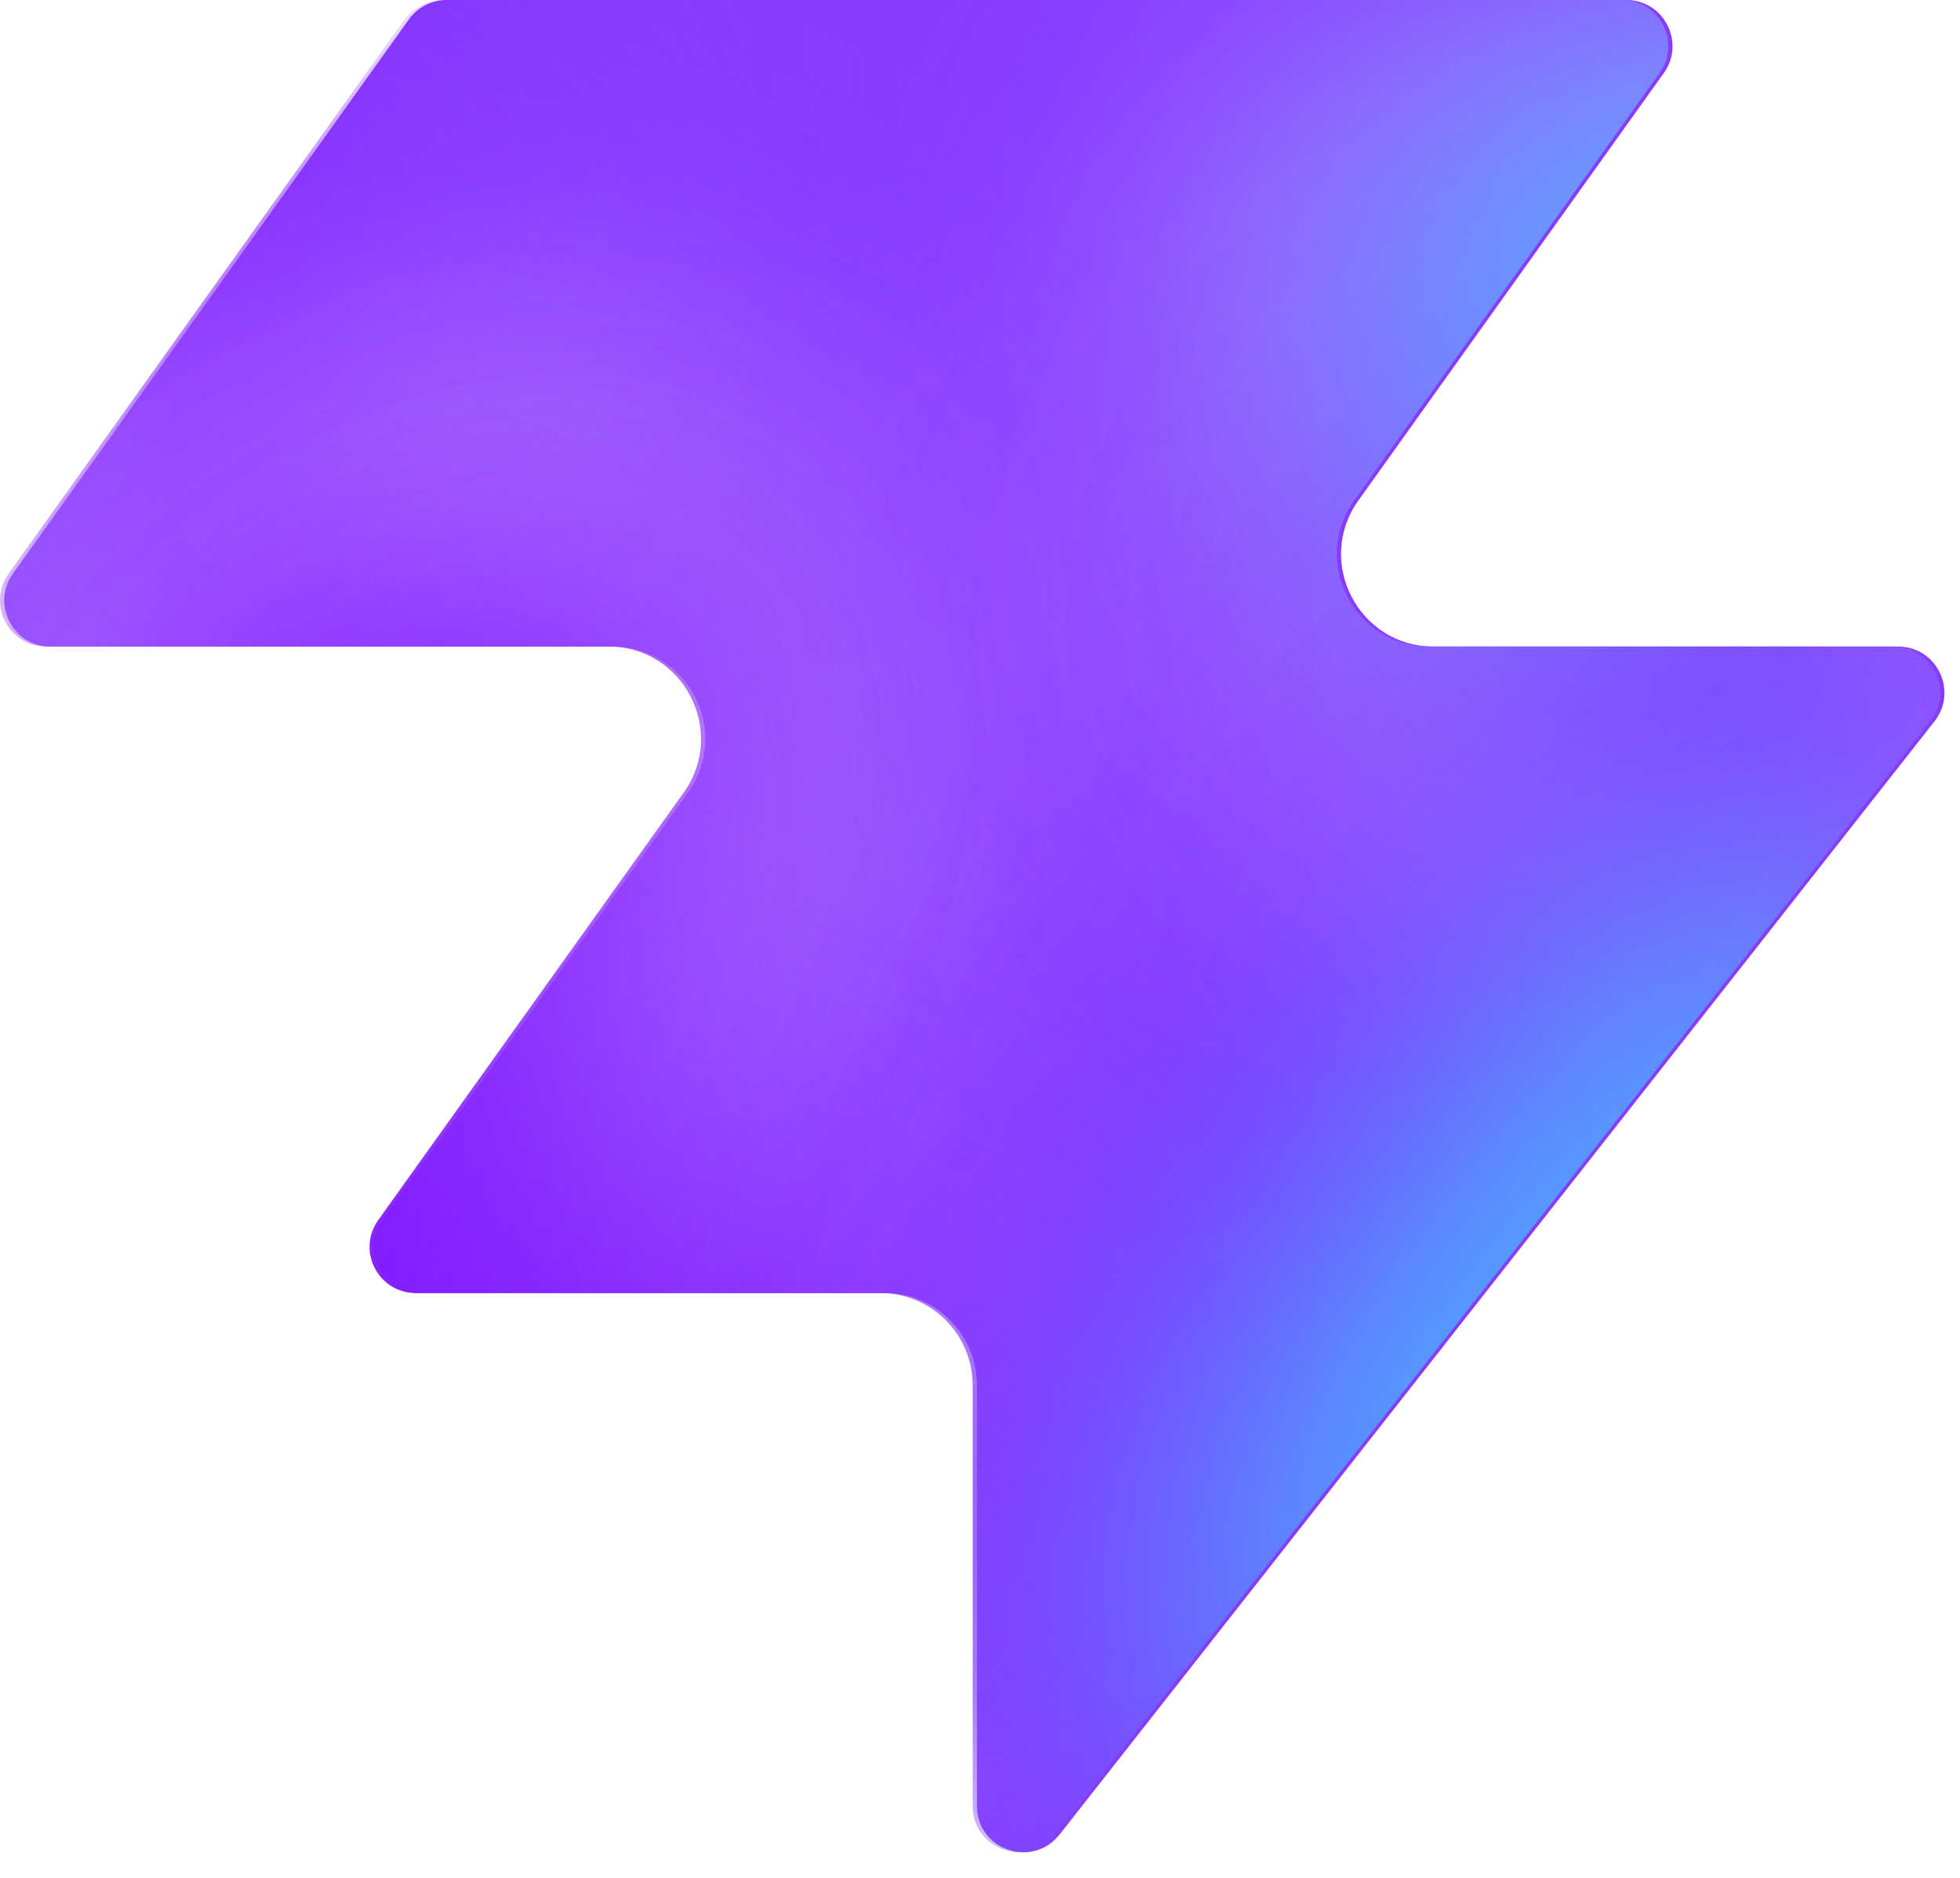
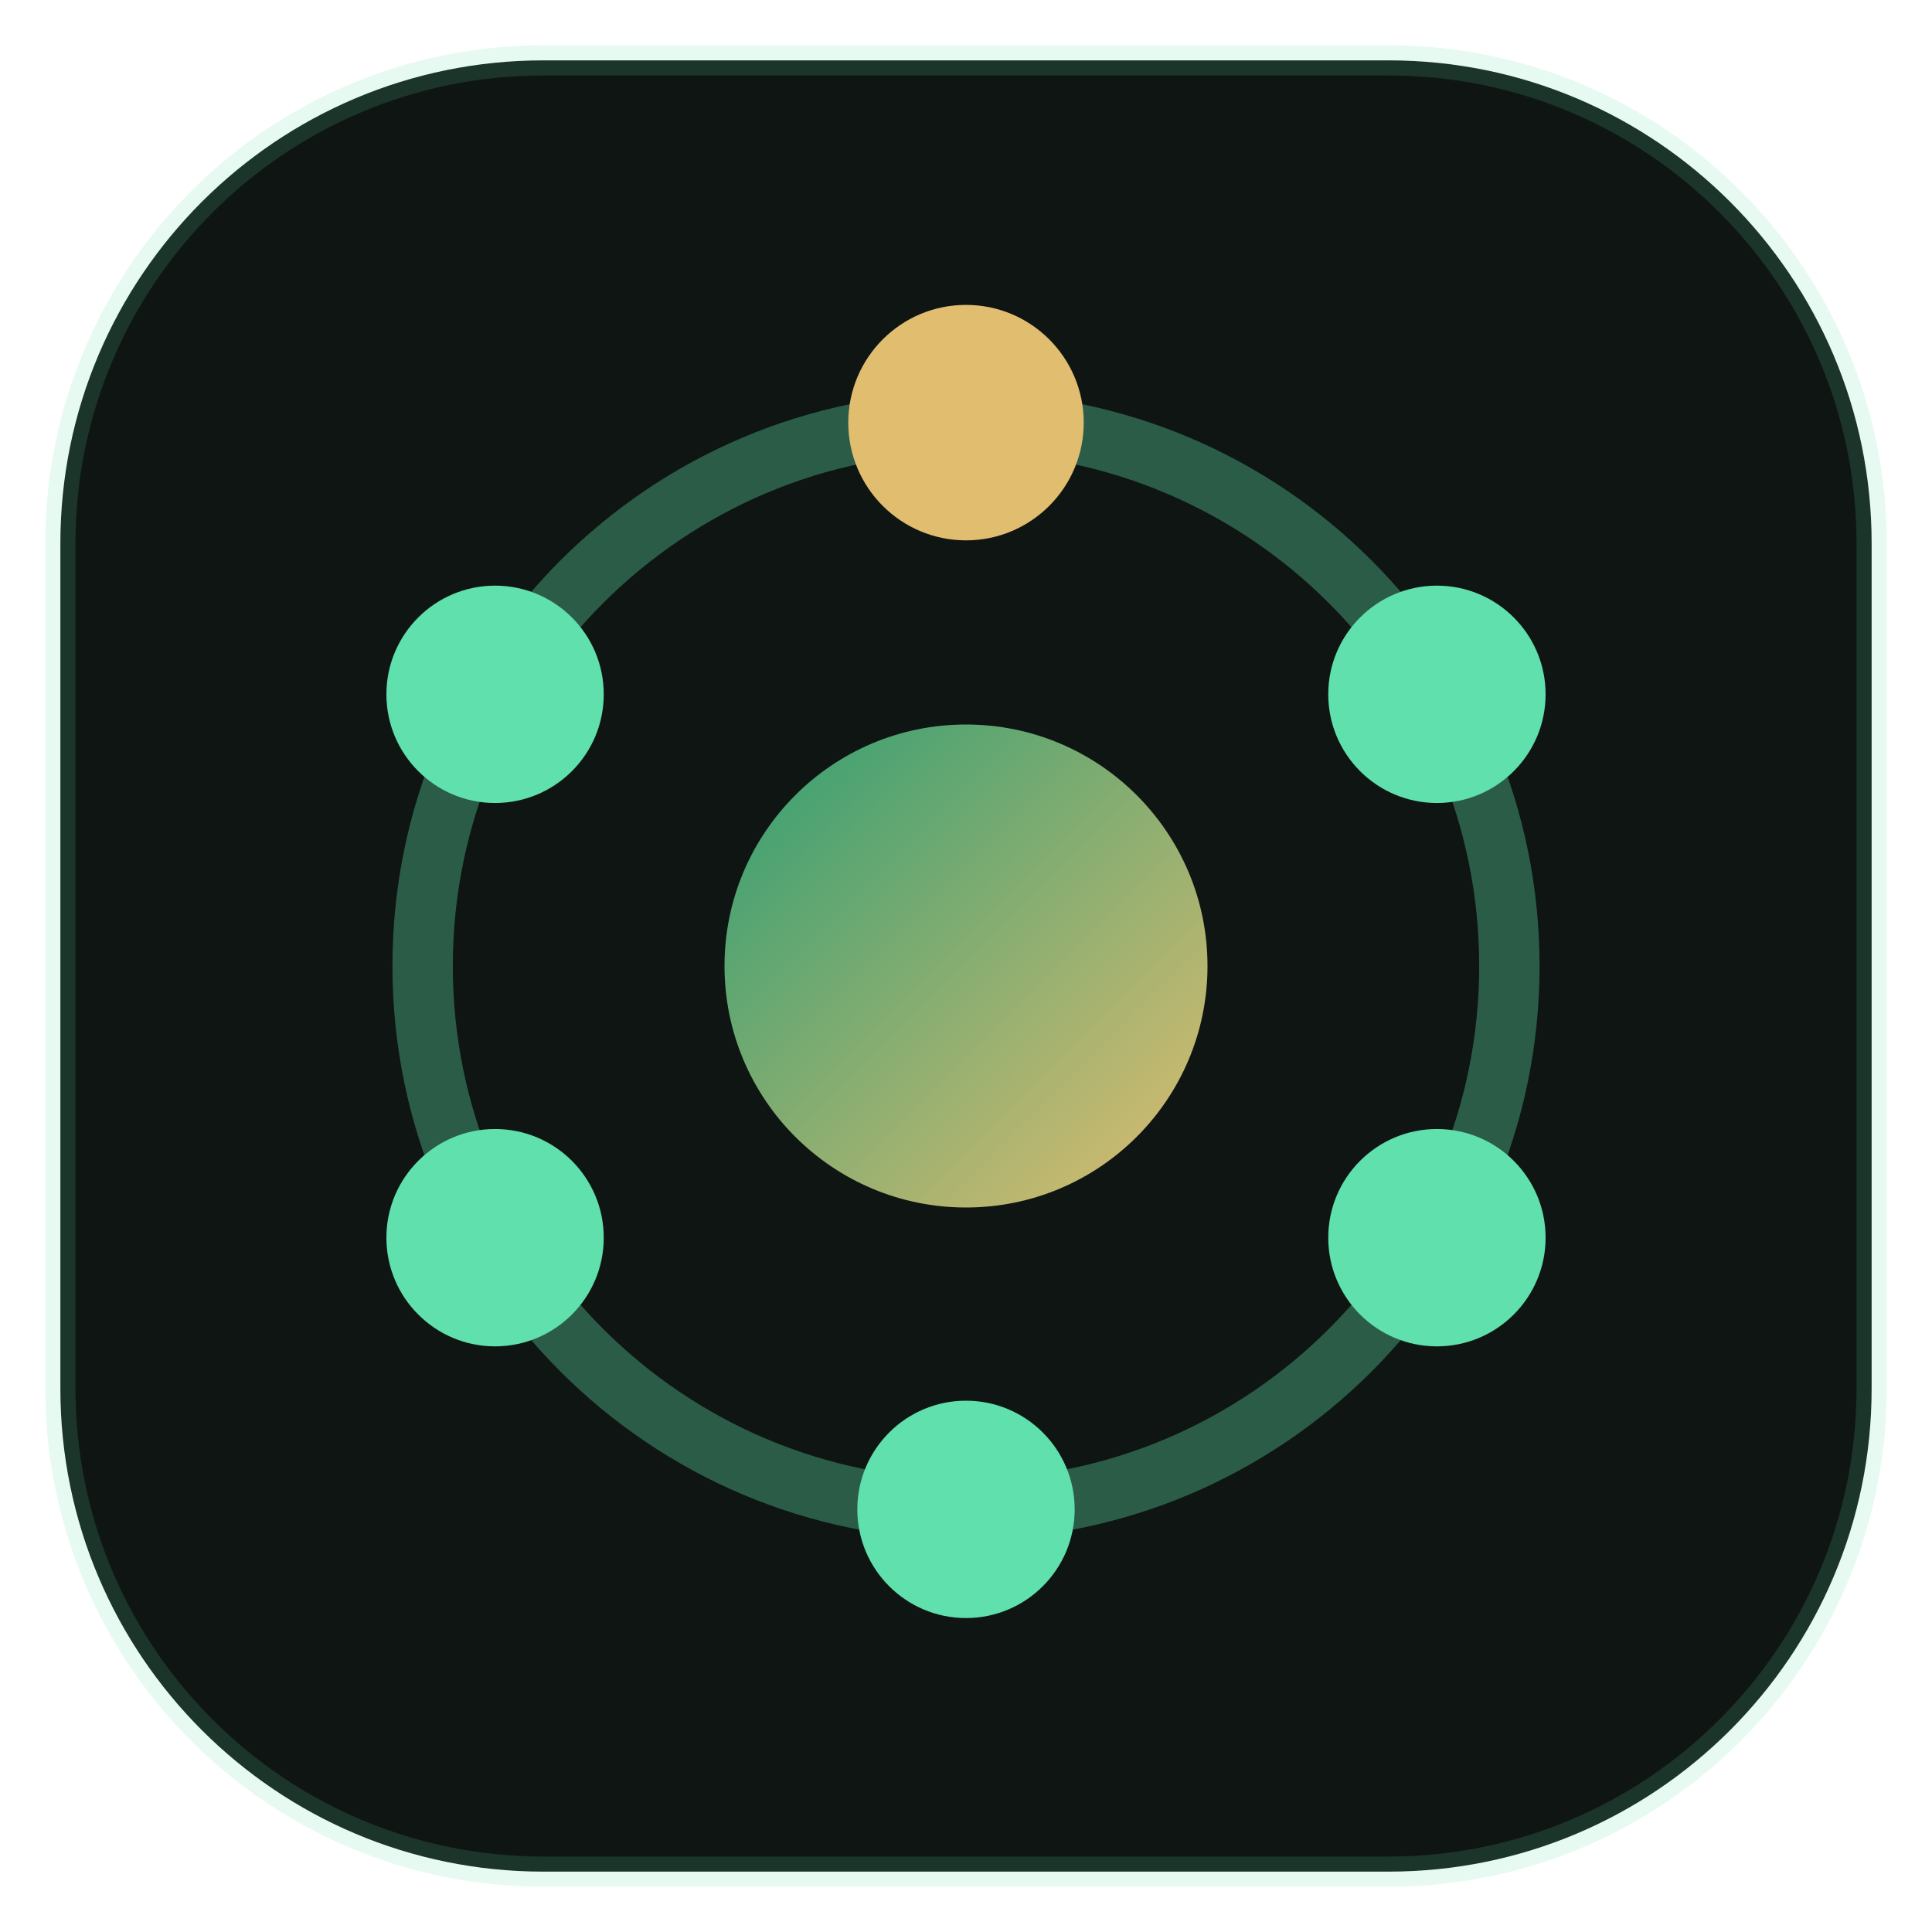
- <svg xmlns="http://www.w3.org/2000/svg" width="48" height="46" fill="none" viewBox="0 0 48 46">
-   <path fill="#863bff" d="M25.946 44.938c-.664.845-2.021.375-2.021-.698V33.937a2.26 2.26 0 0 0-2.262-2.262H10.287c-.92 0-1.456-1.04-.92-1.788l7.48-10.471c1.07-1.497 0-3.578-1.842-3.578H1.237c-.92 0-1.456-1.04-.92-1.788L10.013.474c.214-.297.556-.474.92-.474h28.894c.92 0 1.456 1.04.92 1.788l-7.48 10.471c-1.07 1.498 0 3.579 1.842 3.579h11.377c.943 0 1.473 1.088.89 1.83L25.947 44.94z" style="fill:#863bff;fill:color(display-p3 .525 .23 1);fill-opacity:1" />
-   <mask id="a" width="48" height="46" x="0" y="0" maskUnits="userSpaceOnUse" style="mask-type:alpha">
-     <path fill="#000" d="M25.842 44.938c-.664.844-2.021.375-2.021-.698V33.937a2.26 2.26 0 0 0-2.262-2.262H10.183c-.92 0-1.456-1.04-.92-1.788l7.48-10.471c1.07-1.498 0-3.579-1.842-3.579H1.133c-.92 0-1.456-1.04-.92-1.787L9.91.473c.214-.297.556-.474.92-.474h28.894c.92 0 1.456 1.04.92 1.788l-7.48 10.471c-1.07 1.498 0 3.578 1.842 3.578h11.377c.943 0 1.473 1.088.89 1.832L25.843 44.94z" style="fill:#000;fill-opacity:1" />
-   </mask>
-   <g mask="url(#a)">
-     <g filter="url(#b)">
-       <ellipse cx="5.508" cy="14.704" fill="#ede6ff" rx="5.508" ry="14.704" style="fill:#ede6ff;fill:color(display-p3 .927 .903 1);fill-opacity:1" transform="matrix(.00324 1 1 -.00324 -4.47 31.516)" />
-     </g>
-     <g filter="url(#c)">
-       <ellipse cx="10.399" cy="29.851" fill="#ede6ff" rx="10.399" ry="29.851" style="fill:#ede6ff;fill:color(display-p3 .927 .903 1);fill-opacity:1" transform="matrix(.00324 1 1 -.00324 -39.328 7.883)" />
-     </g>
-     <g filter="url(#d)">
-       <ellipse cx="5.508" cy="30.487" fill="#7e14ff" rx="5.508" ry="30.487" style="fill:#7e14ff;fill:color(display-p3 .492 .077 1);fill-opacity:1" transform="rotate(89.814 -25.913 -14.639)scale(1 -1)" />
-     </g>
-     <g filter="url(#e)">
-       <ellipse cx="5.508" cy="30.599" fill="#7e14ff" rx="5.508" ry="30.599" style="fill:#7e14ff;fill:color(display-p3 .492 .077 1);fill-opacity:1" transform="rotate(89.814 -32.644 -3.334)scale(1 -1)" />
-     </g>
-     <g filter="url(#f)">
-       <ellipse cx="5.508" cy="30.599" fill="#7e14ff" rx="5.508" ry="30.599" style="fill:#7e14ff;fill:color(display-p3 .492 .077 1);fill-opacity:1" transform="matrix(.00324 1 1 -.00324 -34.34 30.47)" />
-     </g>
-     <g filter="url(#g)">
-       <ellipse cx="14.072" cy="22.078" fill="#ede6ff" rx="14.072" ry="22.078" style="fill:#ede6ff;fill:color(display-p3 .927 .903 1);fill-opacity:1" transform="rotate(93.35 24.506 48.493)scale(-1 1)" />
-     </g>
-     <g filter="url(#h)">
-       <ellipse cx="3.47" cy="21.501" fill="#7e14ff" rx="3.47" ry="21.501" style="fill:#7e14ff;fill:color(display-p3 .492 .077 1);fill-opacity:1" transform="rotate(89.009 28.708 47.59)scale(-1 1)" />
-     </g>
-     <g filter="url(#i)">
-       <ellipse cx="3.47" cy="21.501" fill="#7e14ff" rx="3.47" ry="21.501" style="fill:#7e14ff;fill:color(display-p3 .492 .077 1);fill-opacity:1" transform="rotate(89.009 28.708 47.59)scale(-1 1)" />
-     </g>
-     <g filter="url(#j)">
-       <ellipse cx=".387" cy="8.972" fill="#7e14ff" rx="4.407" ry="29.108" style="fill:#7e14ff;fill:color(display-p3 .492 .077 1);fill-opacity:1" transform="rotate(39.51 .387 8.972)" />
-     </g>
-     <g filter="url(#k)">
-       <ellipse cx="47.523" cy="-6.092" fill="#7e14ff" rx="4.407" ry="29.108" style="fill:#7e14ff;fill:color(display-p3 .492 .077 1);fill-opacity:1" transform="rotate(37.892 47.523 -6.092)" />
-     </g>
-     <g filter="url(#l)">
-       <ellipse cx="41.412" cy="6.333" fill="#47bfff" rx="5.971" ry="9.665" style="fill:#47bfff;fill:color(display-p3 .28 .748 1);fill-opacity:1" transform="rotate(37.892 41.412 6.333)" />
-     </g>
-     <g filter="url(#m)">
-       <ellipse cx="-1.879" cy="38.332" fill="#7e14ff" rx="4.407" ry="29.108" style="fill:#7e14ff;fill:color(display-p3 .492 .077 1);fill-opacity:1" transform="rotate(37.892 -1.88 38.332)" />
-     </g>
-     <g filter="url(#n)">
-       <ellipse cx="-1.879" cy="38.332" fill="#7e14ff" rx="4.407" ry="29.108" style="fill:#7e14ff;fill:color(display-p3 .492 .077 1);fill-opacity:1" transform="rotate(37.892 -1.88 38.332)" />
-     </g>
-     <g filter="url(#o)">
-       <ellipse cx="35.651" cy="29.907" fill="#7e14ff" rx="4.407" ry="29.108" style="fill:#7e14ff;fill:color(display-p3 .492 .077 1);fill-opacity:1" transform="rotate(37.892 35.651 29.907)" />
-     </g>
-     <g filter="url(#p)">
-       <ellipse cx="38.418" cy="32.4" fill="#47bfff" rx="5.971" ry="15.297" style="fill:#47bfff;fill:color(display-p3 .28 .748 1);fill-opacity:1" transform="rotate(37.892 38.418 32.4)" />
-     </g>
-   </g>
+ <svg xmlns="http://www.w3.org/2000/svg" width="64" height="64" viewBox="0 0 64 64" fill="none">
  <defs>
-     <filter id="b" width="60.045" height="41.654" x="-19.77" y="16.149" color-interpolation-filters="sRGB" filterUnits="userSpaceOnUse">
-       <feFlood flood-opacity="0" result="BackgroundImageFix" />
-       <feBlend in="SourceGraphic" in2="BackgroundImageFix" result="shape" />
-       <feGaussianBlur result="effect1_foregroundBlur_2002_17158" stdDeviation="7.659" />
-     </filter>
-     <filter id="c" width="90.34" height="51.437" x="-54.613" y="-7.533" color-interpolation-filters="sRGB" filterUnits="userSpaceOnUse">
-       <feFlood flood-opacity="0" result="BackgroundImageFix" />
-       <feBlend in="SourceGraphic" in2="BackgroundImageFix" result="shape" />
-       <feGaussianBlur result="effect1_foregroundBlur_2002_17158" stdDeviation="7.659" />
-     </filter>
-     <filter id="d" width="79.355" height="29.4" x="-49.64" y="2.03" color-interpolation-filters="sRGB" filterUnits="userSpaceOnUse">
-       <feFlood flood-opacity="0" result="BackgroundImageFix" />
-       <feBlend in="SourceGraphic" in2="BackgroundImageFix" result="shape" />
-       <feGaussianBlur result="effect1_foregroundBlur_2002_17158" stdDeviation="4.596" />
-     </filter>
-     <filter id="e" width="79.579" height="29.4" x="-45.045" y="20.029" color-interpolation-filters="sRGB" filterUnits="userSpaceOnUse">
-       <feFlood flood-opacity="0" result="BackgroundImageFix" />
-       <feBlend in="SourceGraphic" in2="BackgroundImageFix" result="shape" />
-       <feGaussianBlur result="effect1_foregroundBlur_2002_17158" stdDeviation="4.596" />
-     </filter>
-     <filter id="f" width="79.579" height="29.4" x="-43.513" y="21.178" color-interpolation-filters="sRGB" filterUnits="userSpaceOnUse">
-       <feFlood flood-opacity="0" result="BackgroundImageFix" />
-       <feBlend in="SourceGraphic" in2="BackgroundImageFix" result="shape" />
-       <feGaussianBlur result="effect1_foregroundBlur_2002_17158" stdDeviation="4.596" />
-     </filter>
-     <filter id="g" width="74.749" height="58.852" x="15.756" y="-17.901" color-interpolation-filters="sRGB" filterUnits="userSpaceOnUse">
-       <feFlood flood-opacity="0" result="BackgroundImageFix" />
-       <feBlend in="SourceGraphic" in2="BackgroundImageFix" result="shape" />
-       <feGaussianBlur result="effect1_foregroundBlur_2002_17158" stdDeviation="7.659" />
-     </filter>
-     <filter id="h" width="61.377" height="25.362" x="23.548" y="2.284" color-interpolation-filters="sRGB" filterUnits="userSpaceOnUse">
-       <feFlood flood-opacity="0" result="BackgroundImageFix" />
-       <feBlend in="SourceGraphic" in2="BackgroundImageFix" result="shape" />
-       <feGaussianBlur result="effect1_foregroundBlur_2002_17158" stdDeviation="4.596" />
-     </filter>
-     <filter id="i" width="61.377" height="25.362" x="23.548" y="2.284" color-interpolation-filters="sRGB" filterUnits="userSpaceOnUse">
-       <feFlood flood-opacity="0" result="BackgroundImageFix" />
-       <feBlend in="SourceGraphic" in2="BackgroundImageFix" result="shape" />
-       <feGaussianBlur result="effect1_foregroundBlur_2002_17158" stdDeviation="4.596" />
-     </filter>
-     <filter id="j" width="56.045" height="63.649" x="-27.636" y="-22.853" color-interpolation-filters="sRGB" filterUnits="userSpaceOnUse">
-       <feFlood flood-opacity="0" result="BackgroundImageFix" />
-       <feBlend in="SourceGraphic" in2="BackgroundImageFix" result="shape" />
-       <feGaussianBlur result="effect1_foregroundBlur_2002_17158" stdDeviation="4.596" />
-     </filter>
-     <filter id="k" width="54.814" height="64.646" x="20.116" y="-38.415" color-interpolation-filters="sRGB" filterUnits="userSpaceOnUse">
-       <feFlood flood-opacity="0" result="BackgroundImageFix" />
-       <feBlend in="SourceGraphic" in2="BackgroundImageFix" result="shape" />
-       <feGaussianBlur result="effect1_foregroundBlur_2002_17158" stdDeviation="4.596" />
-     </filter>
-     <filter id="l" width="33.541" height="35.313" x="24.641" y="-11.323" color-interpolation-filters="sRGB" filterUnits="userSpaceOnUse">
-       <feFlood flood-opacity="0" result="BackgroundImageFix" />
-       <feBlend in="SourceGraphic" in2="BackgroundImageFix" result="shape" />
-       <feGaussianBlur result="effect1_foregroundBlur_2002_17158" stdDeviation="4.596" />
-     </filter>
-     <filter id="m" width="54.814" height="64.646" x="-29.286" y="6.009" color-interpolation-filters="sRGB" filterUnits="userSpaceOnUse">
-       <feFlood flood-opacity="0" result="BackgroundImageFix" />
-       <feBlend in="SourceGraphic" in2="BackgroundImageFix" result="shape" />
-       <feGaussianBlur result="effect1_foregroundBlur_2002_17158" stdDeviation="4.596" />
-     </filter>
-     <filter id="n" width="54.814" height="64.646" x="-29.286" y="6.009" color-interpolation-filters="sRGB" filterUnits="userSpaceOnUse">
-       <feFlood flood-opacity="0" result="BackgroundImageFix" />
-       <feBlend in="SourceGraphic" in2="BackgroundImageFix" result="shape" />
-       <feGaussianBlur result="effect1_foregroundBlur_2002_17158" stdDeviation="4.596" />
-     </filter>
-     <filter id="o" width="54.814" height="64.646" x="8.244" y="-2.416" color-interpolation-filters="sRGB" filterUnits="userSpaceOnUse">
-       <feFlood flood-opacity="0" result="BackgroundImageFix" />
-       <feBlend in="SourceGraphic" in2="BackgroundImageFix" result="shape" />
-       <feGaussianBlur result="effect1_foregroundBlur_2002_17158" stdDeviation="4.596" />
-     </filter>
-     <filter id="p" width="39.409" height="43.623" x="18.713" y="10.588" color-interpolation-filters="sRGB" filterUnits="userSpaceOnUse">
-       <feFlood flood-opacity="0" result="BackgroundImageFix" />
-       <feBlend in="SourceGraphic" in2="BackgroundImageFix" result="shape" />
-       <feGaussianBlur result="effect1_foregroundBlur_2002_17158" stdDeviation="4.596" />
-     </filter>
+     <linearGradient id="nk" x1="0" y1="0" x2="1" y2="1">
+       <stop offset="0" stop-color="#2f9e73" />
+       <stop offset="1" stop-color="#e0bd6f" />
+     </linearGradient>
  </defs>
+   <rect x="2" y="2" width="60" height="60" rx="16" fill="#0f1512" />
+   <rect x="2" y="2" width="60" height="60" rx="16" stroke="#5fe0ad" stroke-opacity="0.16" />
+   <circle cx="32" cy="32" r="18" stroke="#5fe0ad" stroke-opacity="0.35" stroke-width="2" />
+   <circle cx="47.6" cy="23" r="3.6" fill="#5fe0ad" />
+   <circle cx="47.6" cy="41" r="3.6" fill="#5fe0ad" />
+   <circle cx="32" cy="50" r="3.6" fill="#5fe0ad" />
+   <circle cx="16.4" cy="41" r="3.6" fill="#5fe0ad" />
+   <circle cx="16.4" cy="23" r="3.6" fill="#5fe0ad" />
+   <circle cx="32" cy="14" r="3.9" fill="#e0bd6f" />
+   <circle cx="32" cy="32" r="8" fill="url(#nk)" />
</svg>
